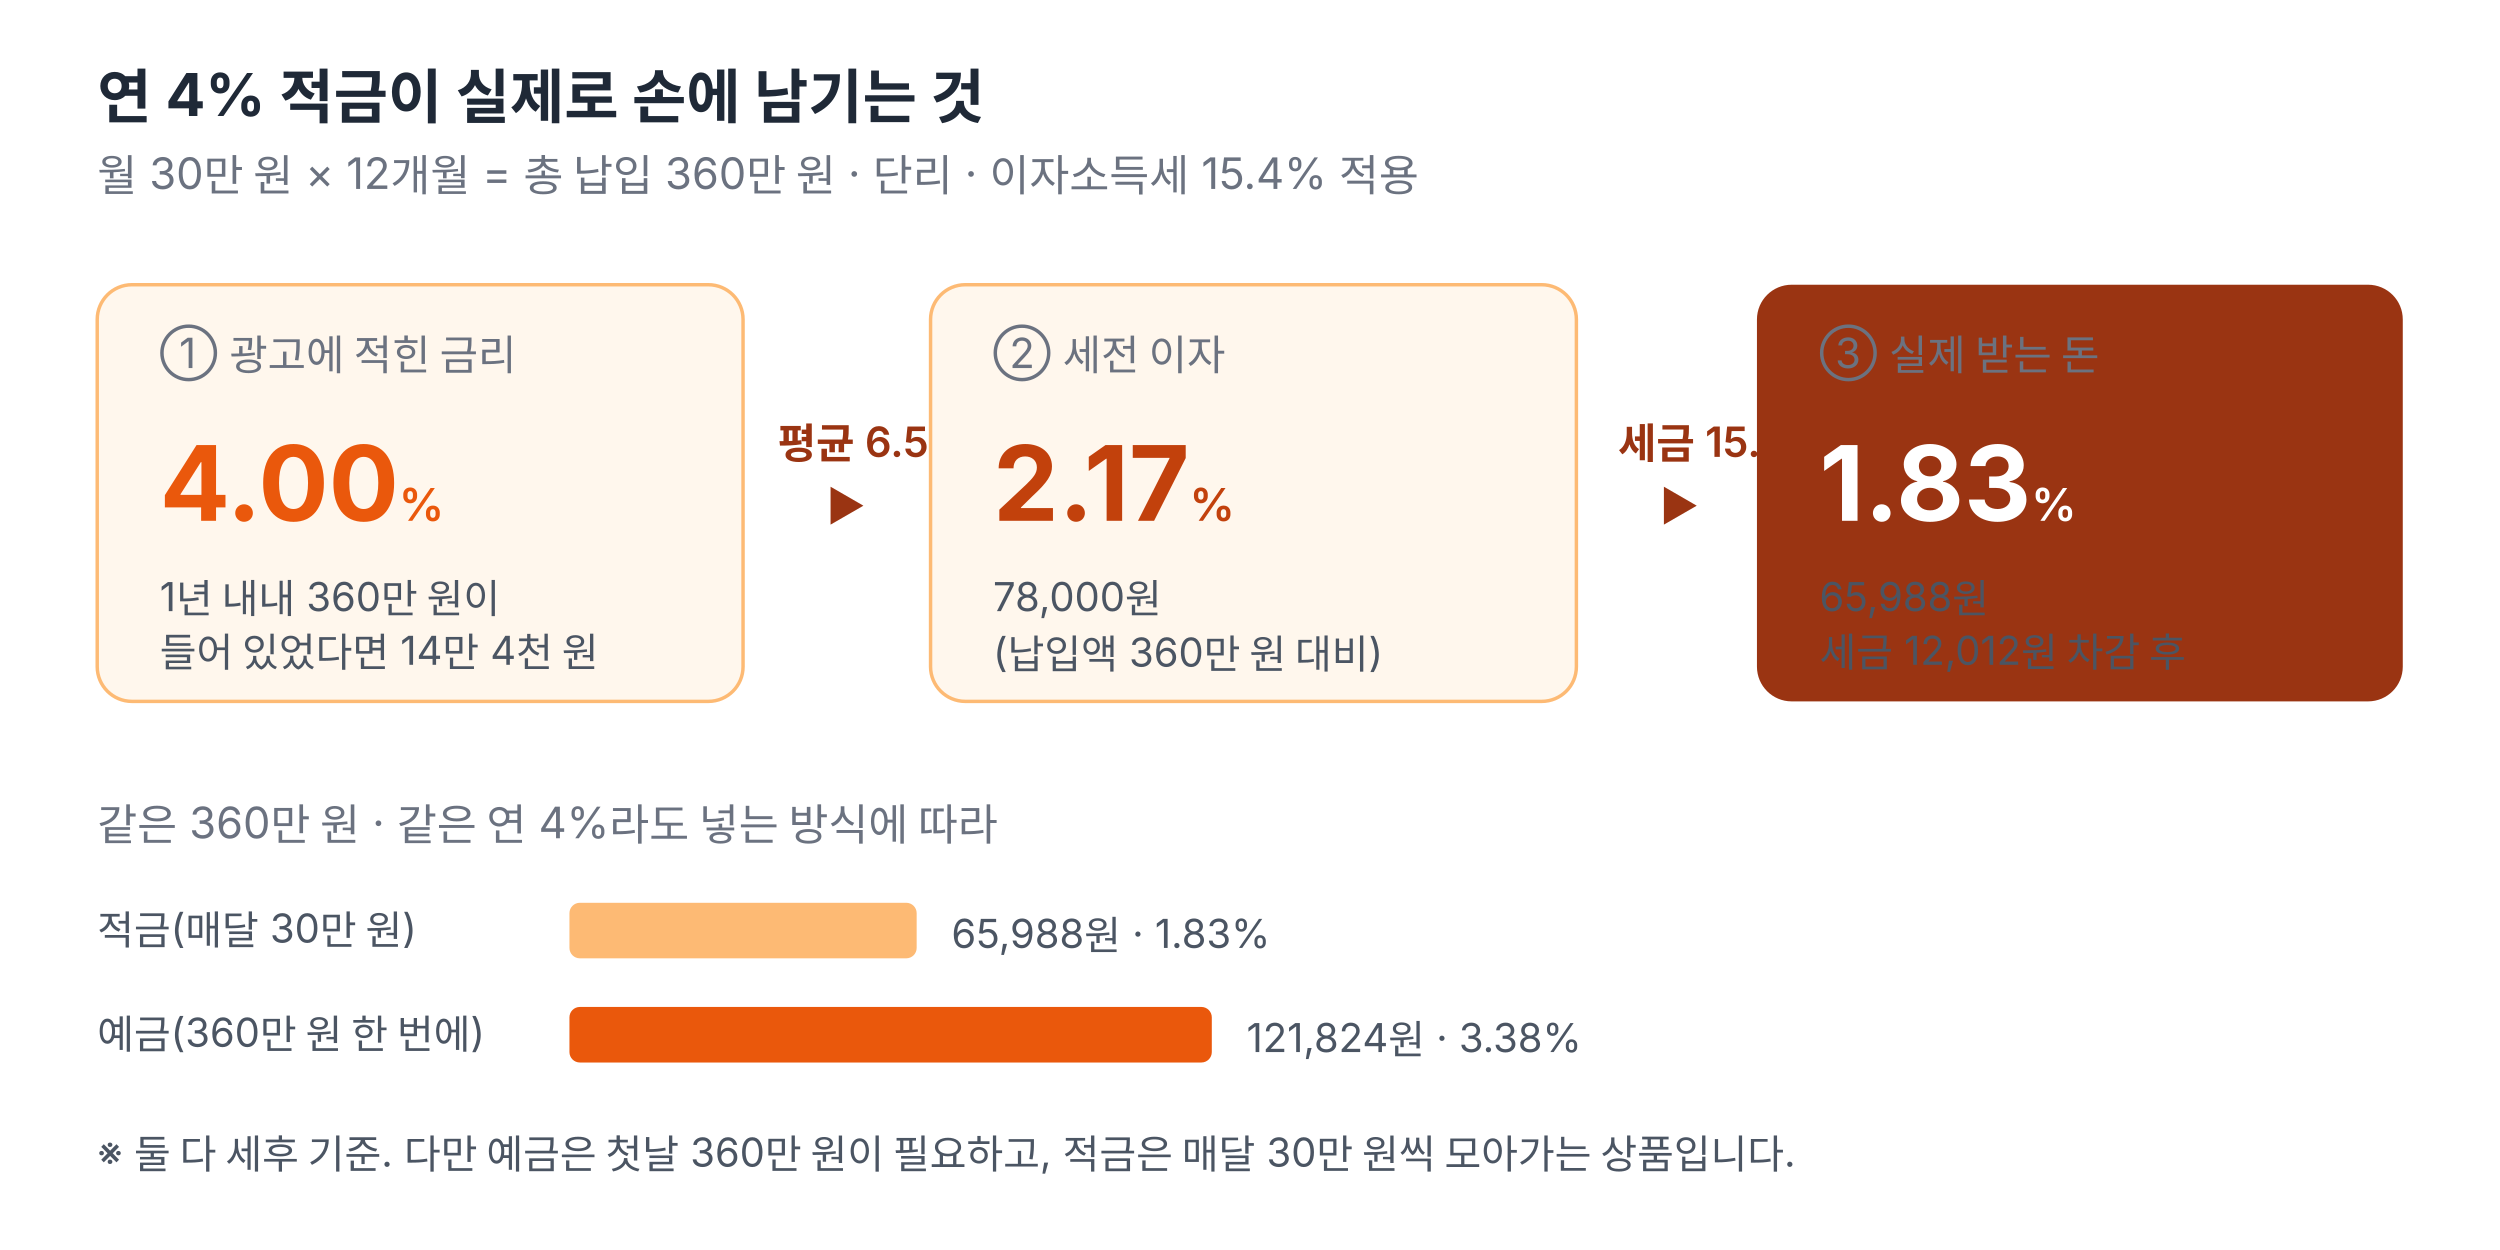
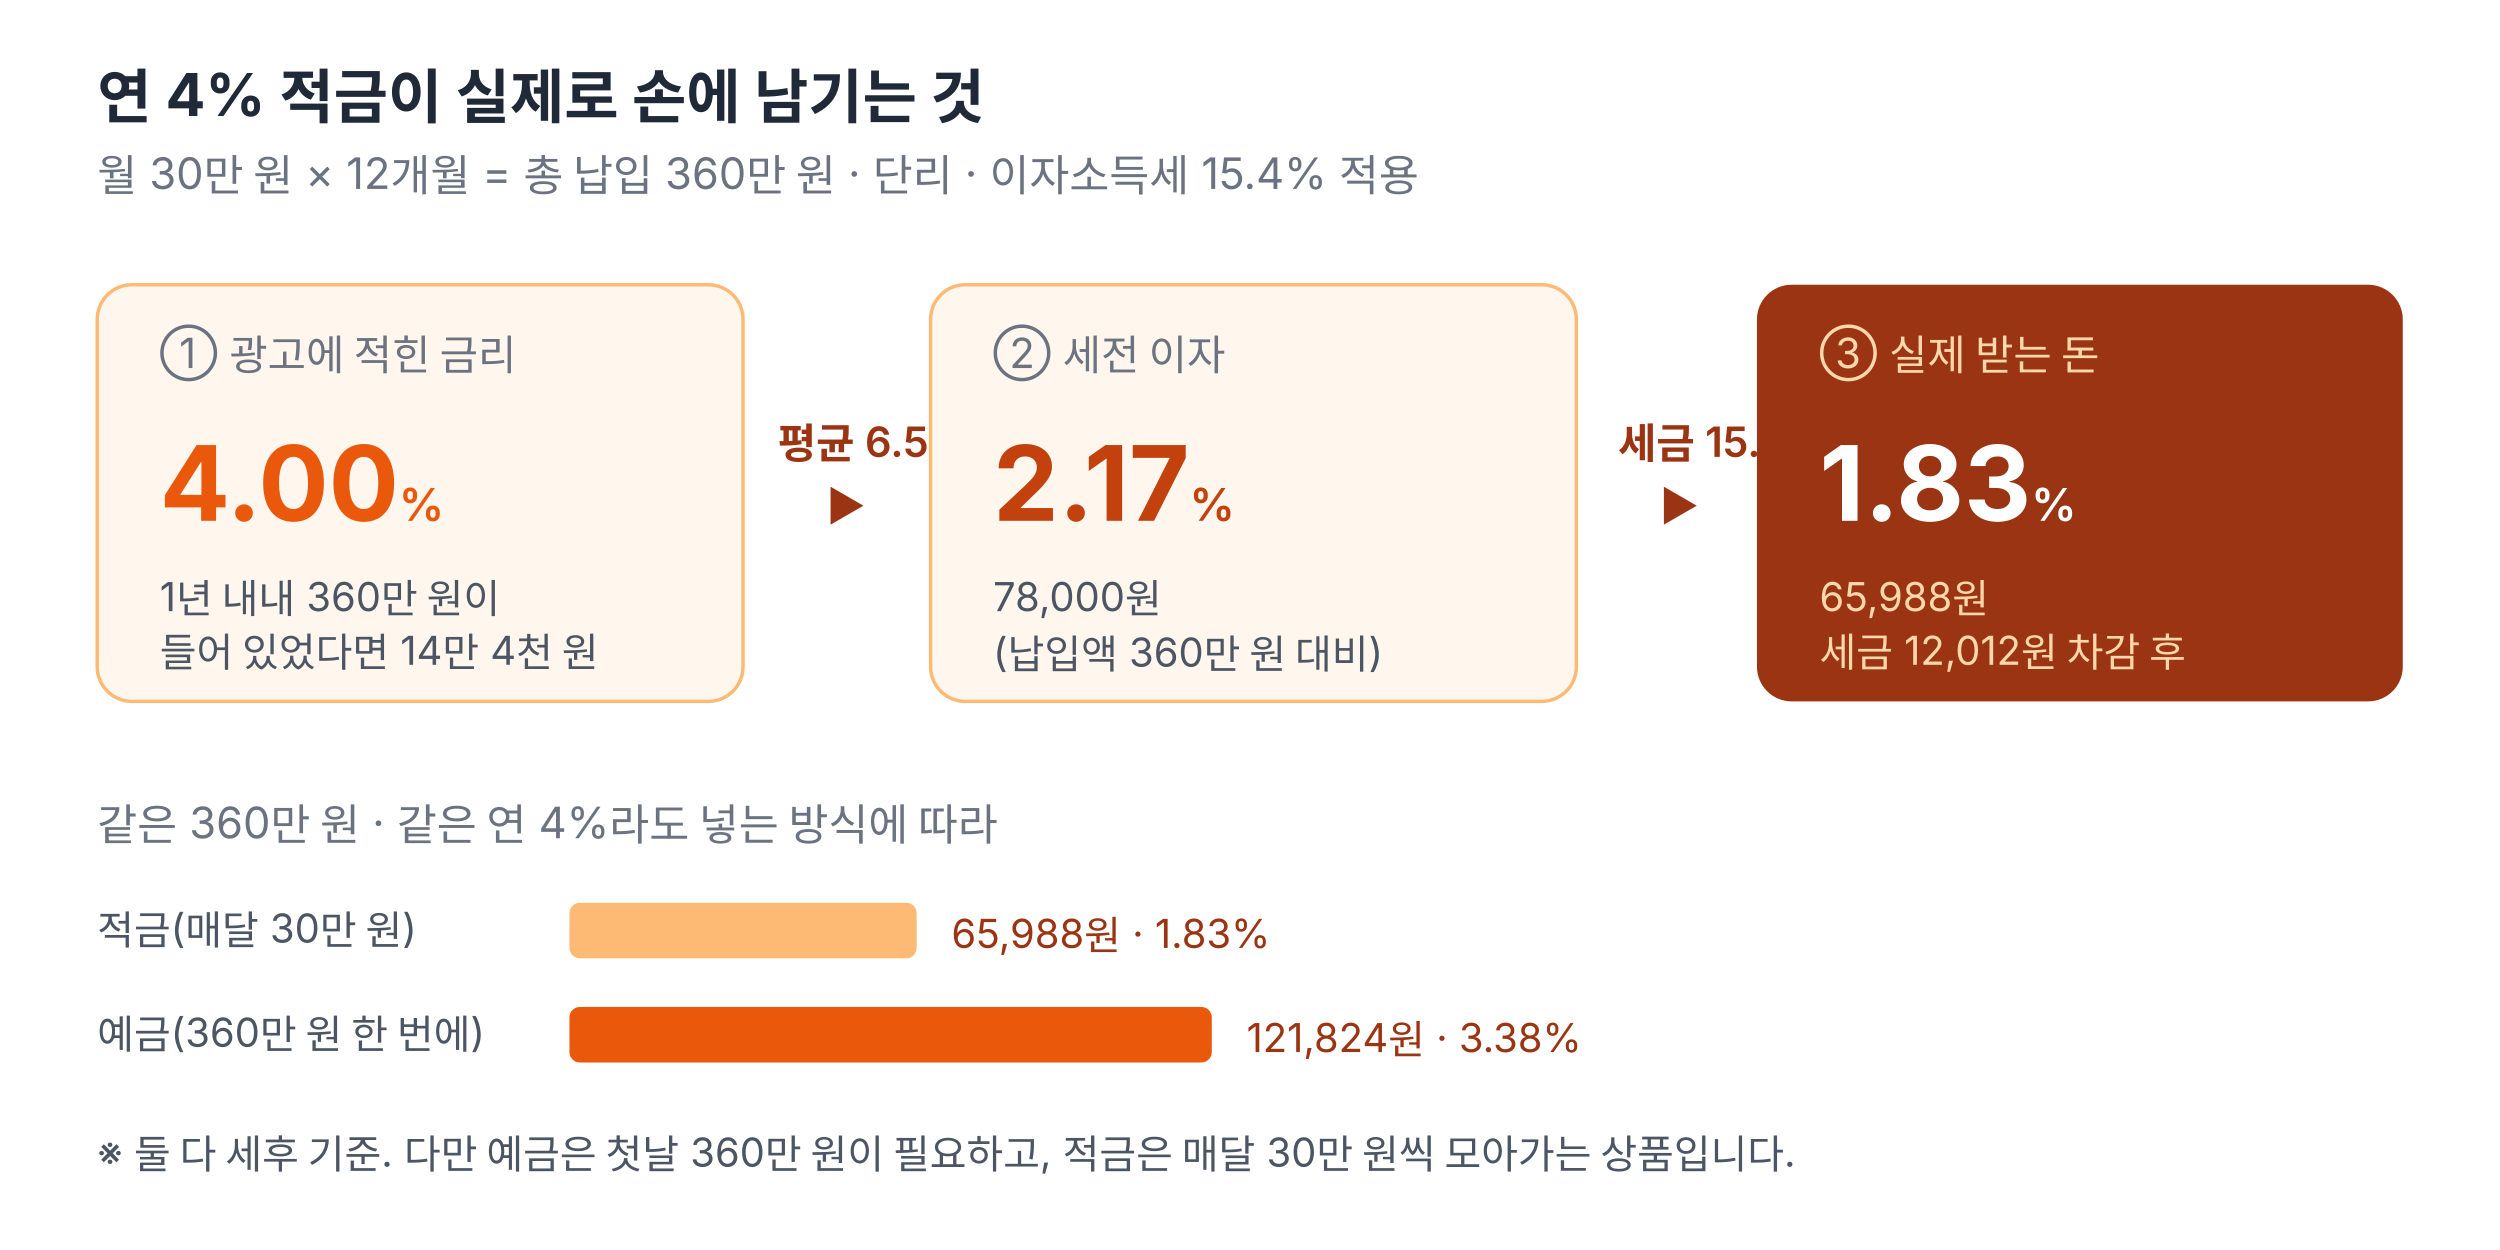
<svg xmlns="http://www.w3.org/2000/svg" viewBox="0 0 720 360" width="720" height="360" role="img" aria-label="표면금리 연 4퍼센트가 평균 예치기간과 이자소득세를 거치며 납입액 대비 1.83퍼센트로 줄어드는 3단계 도식">
  <style>
    .t { font-family: -apple-system, BlinkMacSystemFont, 'Apple SD Gothic Neo', 'Malgun Gothic', sans-serif; }
    .title { font-size: 17px; font-weight: 700; fill: #1f2937; }
    .sub { font-size: 12.5px; fill: #6b7280; }
    .step { font-size: 12px; fill: #6b7280; }
    .big { font-size: 30px; font-weight: 700; }
    .unit { font-size: 13px; font-weight: 600; }
    .cap { font-size: 11.5px; fill: #4b5563; }
    .arrow { font-size: 12px; fill: #9a3412; font-weight: 600; }
  </style>
  <rect width="720" height="360" fill="#ffffff" />
  <text class="t title" x="28" y="34">연 4% 적금이 실제로 손에 남기는 것</text>
  <text class="t sub" x="28" y="55">월 30만 원 × 12개월 = 총 납입 360만 원 · 단리 · 이자소득세 15.4% 적용</text>
  <rect x="28" y="82" width="186" height="120" rx="10" fill="#fff7ed" stroke="#fdba74" />
  <text class="t step" x="46" y="106">① 광고에 적힌 금리</text>
  <text class="t big" x="46" y="150" fill="#ea580c">4.00<tspan class="unit">%</tspan>
  </text>
  <text class="t cap" x="46" y="176">1년 내내 360만 원이</text>
  <text class="t cap" x="46" y="192">들어 있었다면 14만 4천 원</text>
  <text class="t arrow" x="224" y="132">평균 6.5개월</text>
  <text class="t arrow" x="238" y="150">▶</text>
  <rect x="268" y="82" width="186" height="120" rx="10" fill="#fff7ed" stroke="#fdba74" />
  <text class="t step" x="286" y="106">② 세전 이자</text>
  <text class="t big" x="286" y="150" fill="#c2410c">2.17<tspan class="unit">%</tspan>
  </text>
  <text class="t cap" x="286" y="176">78,000원</text>
  <text class="t cap" x="286" y="192">(납입액 360만 원 대비)</text>
  <text class="t arrow" x="466" y="132">세금 15.4%</text>
  <text class="t arrow" x="478" y="150">▶</text>
  <rect x="506" y="82" width="186" height="120" rx="10" fill="#9a3412" />
-   <text class="t step" x="524" y="106" fill="#fed7aa">③ 실제 받는 돈</text>
+   <text class="t step" x="524" y="106" style="fill:#fed7aa">③ 실제 받는 돈</text>
  <text class="t big" x="524" y="150" fill="#ffffff">1.83<tspan class="unit">%</tspan>
  </text>
-   <text class="t cap" x="524" y="176" fill="#fed7aa">65,988원</text>
-   <text class="t cap" x="524" y="192" fill="#fed7aa">세금 12,012원 차감 후</text>
+   <text class="t cap" x="524" y="176" style="fill:#fed7aa">65,988원</text>
+   <text class="t cap" x="524" y="192" style="fill:#fed7aa">세금 12,012원 차감 후</text>
  <text class="t sub" x="28" y="242">같은 360만 원 · 같은 연 4%라도 넣는 방식에 따라</text>
  <g class="t">
    <text class="cap" x="28" y="272">적금(매달 30만 원)</text>
    <rect x="164" y="260" width="100" height="16" rx="3" fill="#fdba74" />
-     <text class="cap" x="274" y="273" fill="#9a3412">65,988원 · 1.83%</text>
+     <text class="cap" x="274" y="273" style="fill:#9a3412">65,988원 · 1.83%</text>
    <text class="cap" x="28" y="302">예금(360만 원 한 번에)</text>
    <rect x="164" y="290" width="185" height="16" rx="3" fill="#ea580c" />
-     <text class="cap" x="359" y="303" fill="#9a3412">121,824원 · 3.38%</text>
+     <text class="cap" x="359" y="303" style="fill:#9a3412">121,824원 · 3.38%</text>
  </g>
  <text class="t cap" x="28" y="336">※ 둘 다 세후 기준. 다만 예금은 첫날 360만 원이 필요하고, 적금은 매달 30만 원씩 모아가는 상품입니다.</text>
</svg>
